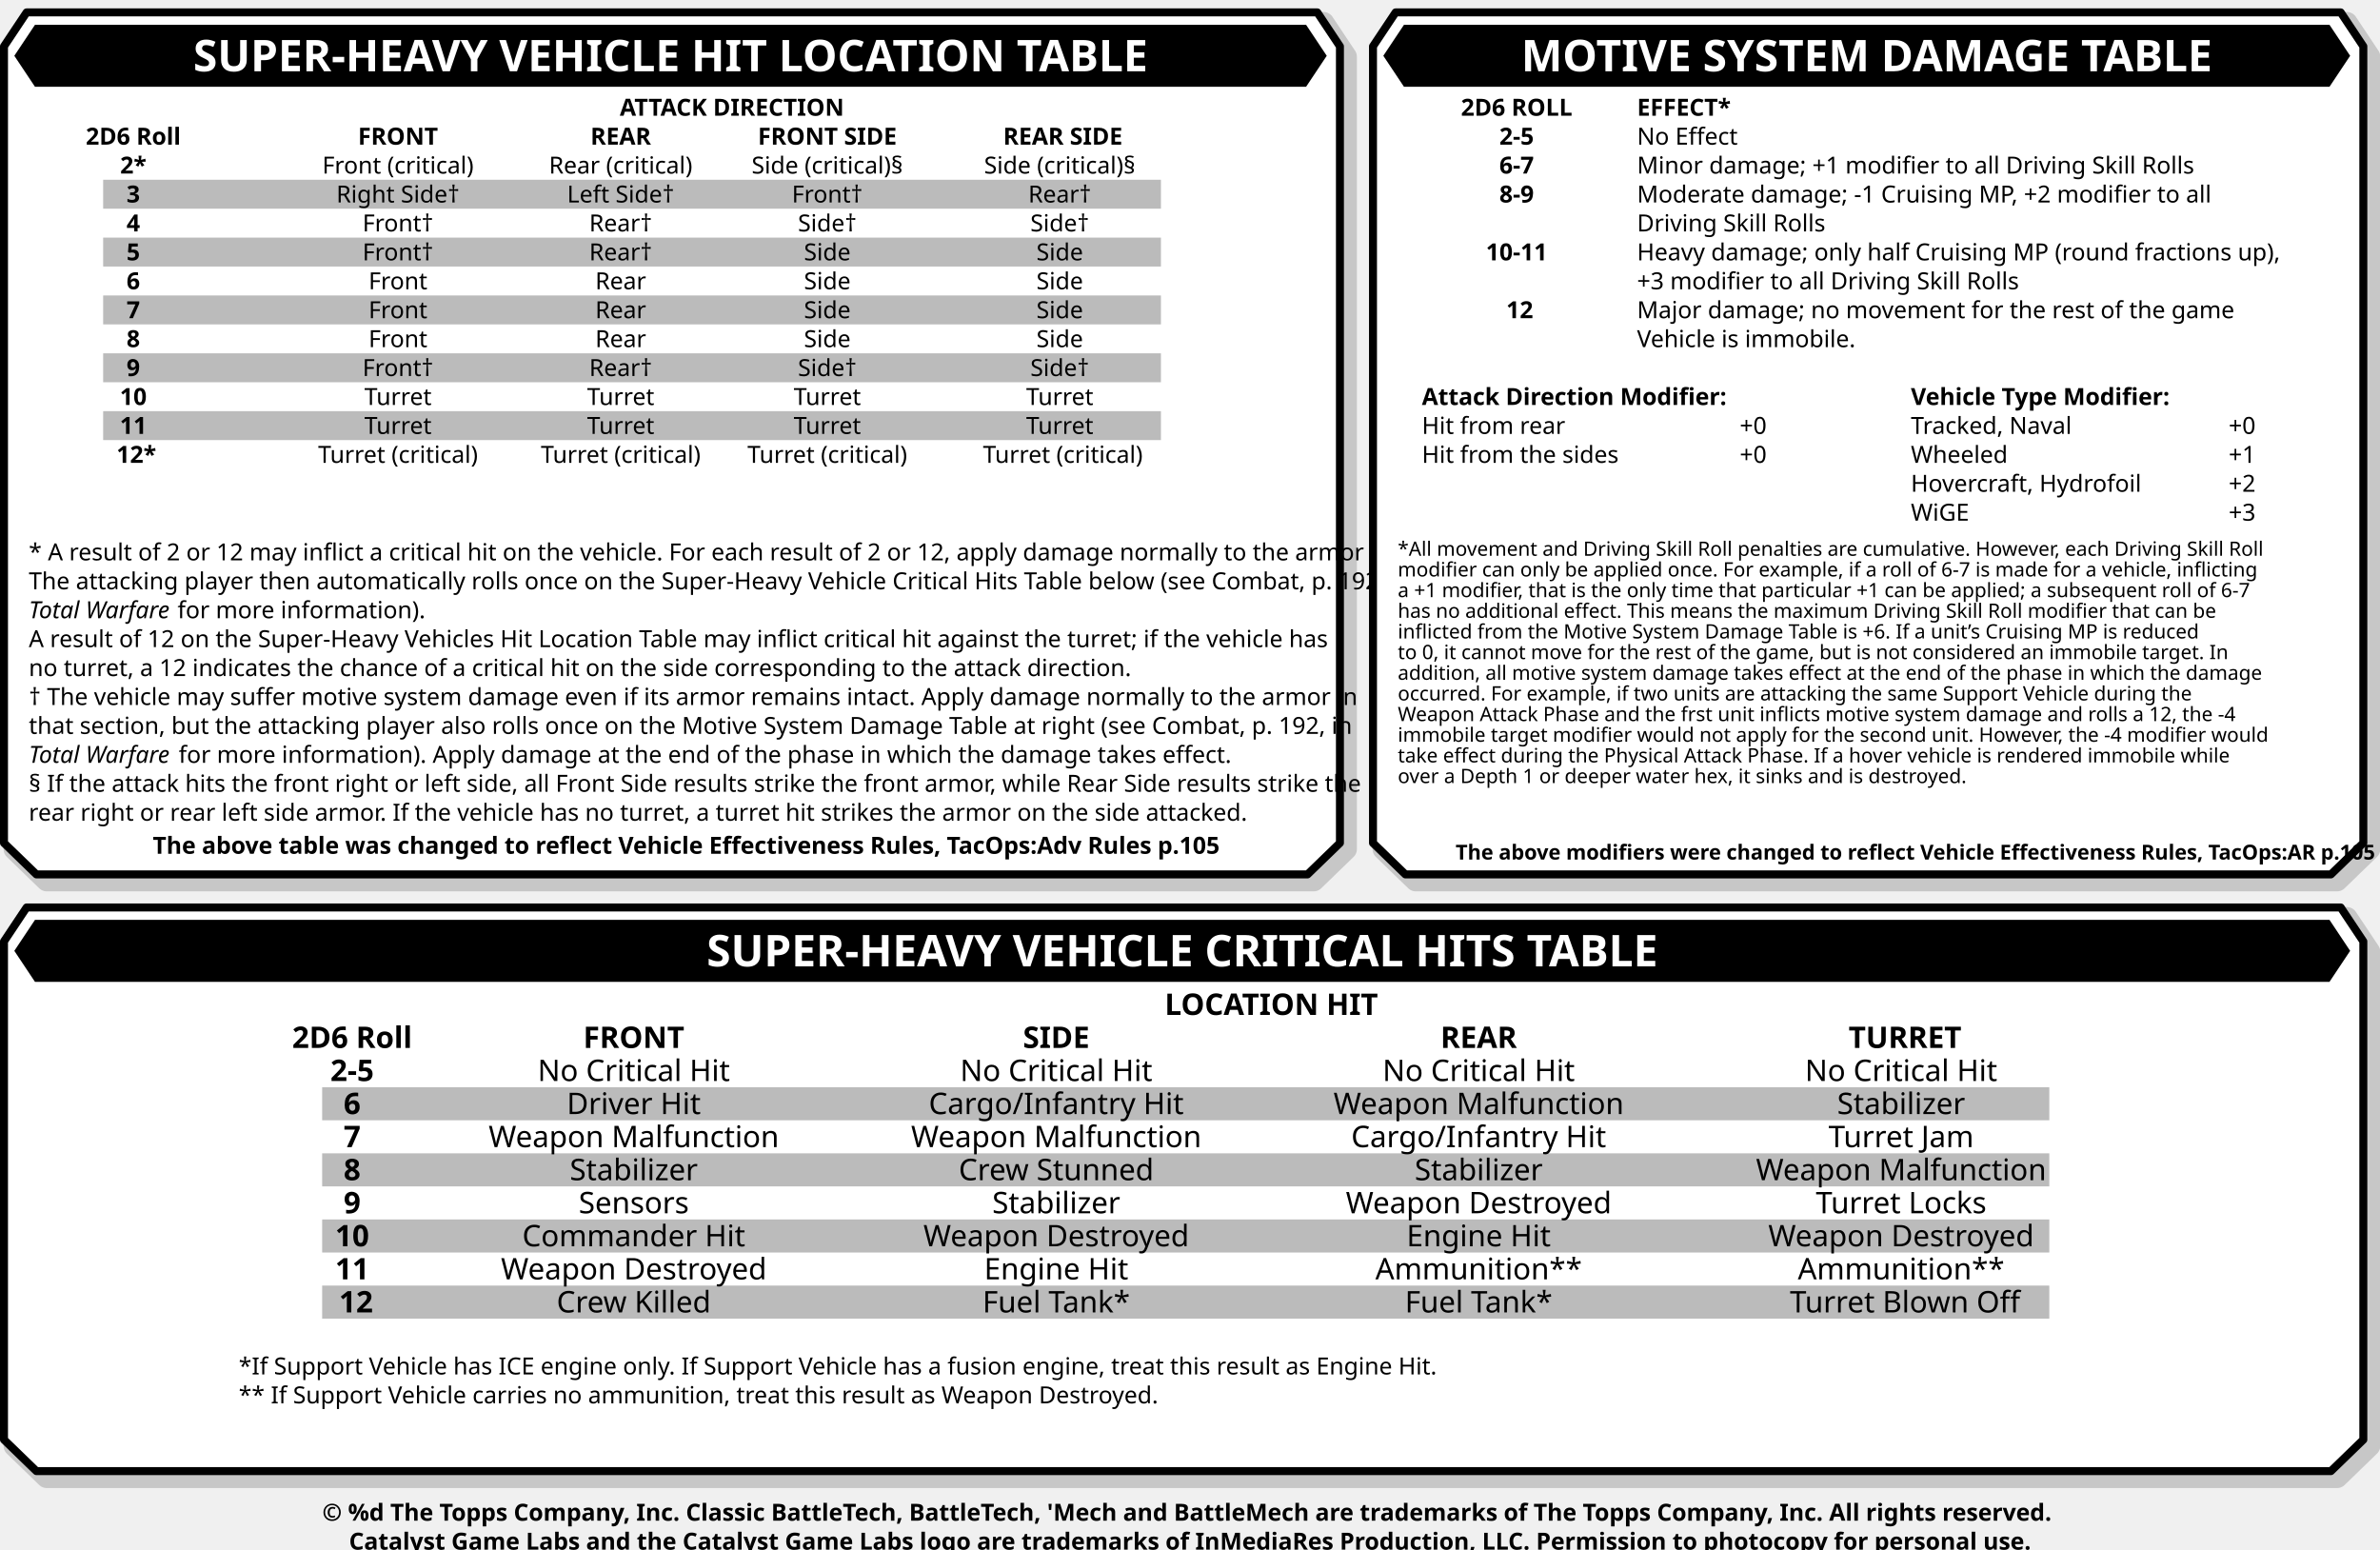
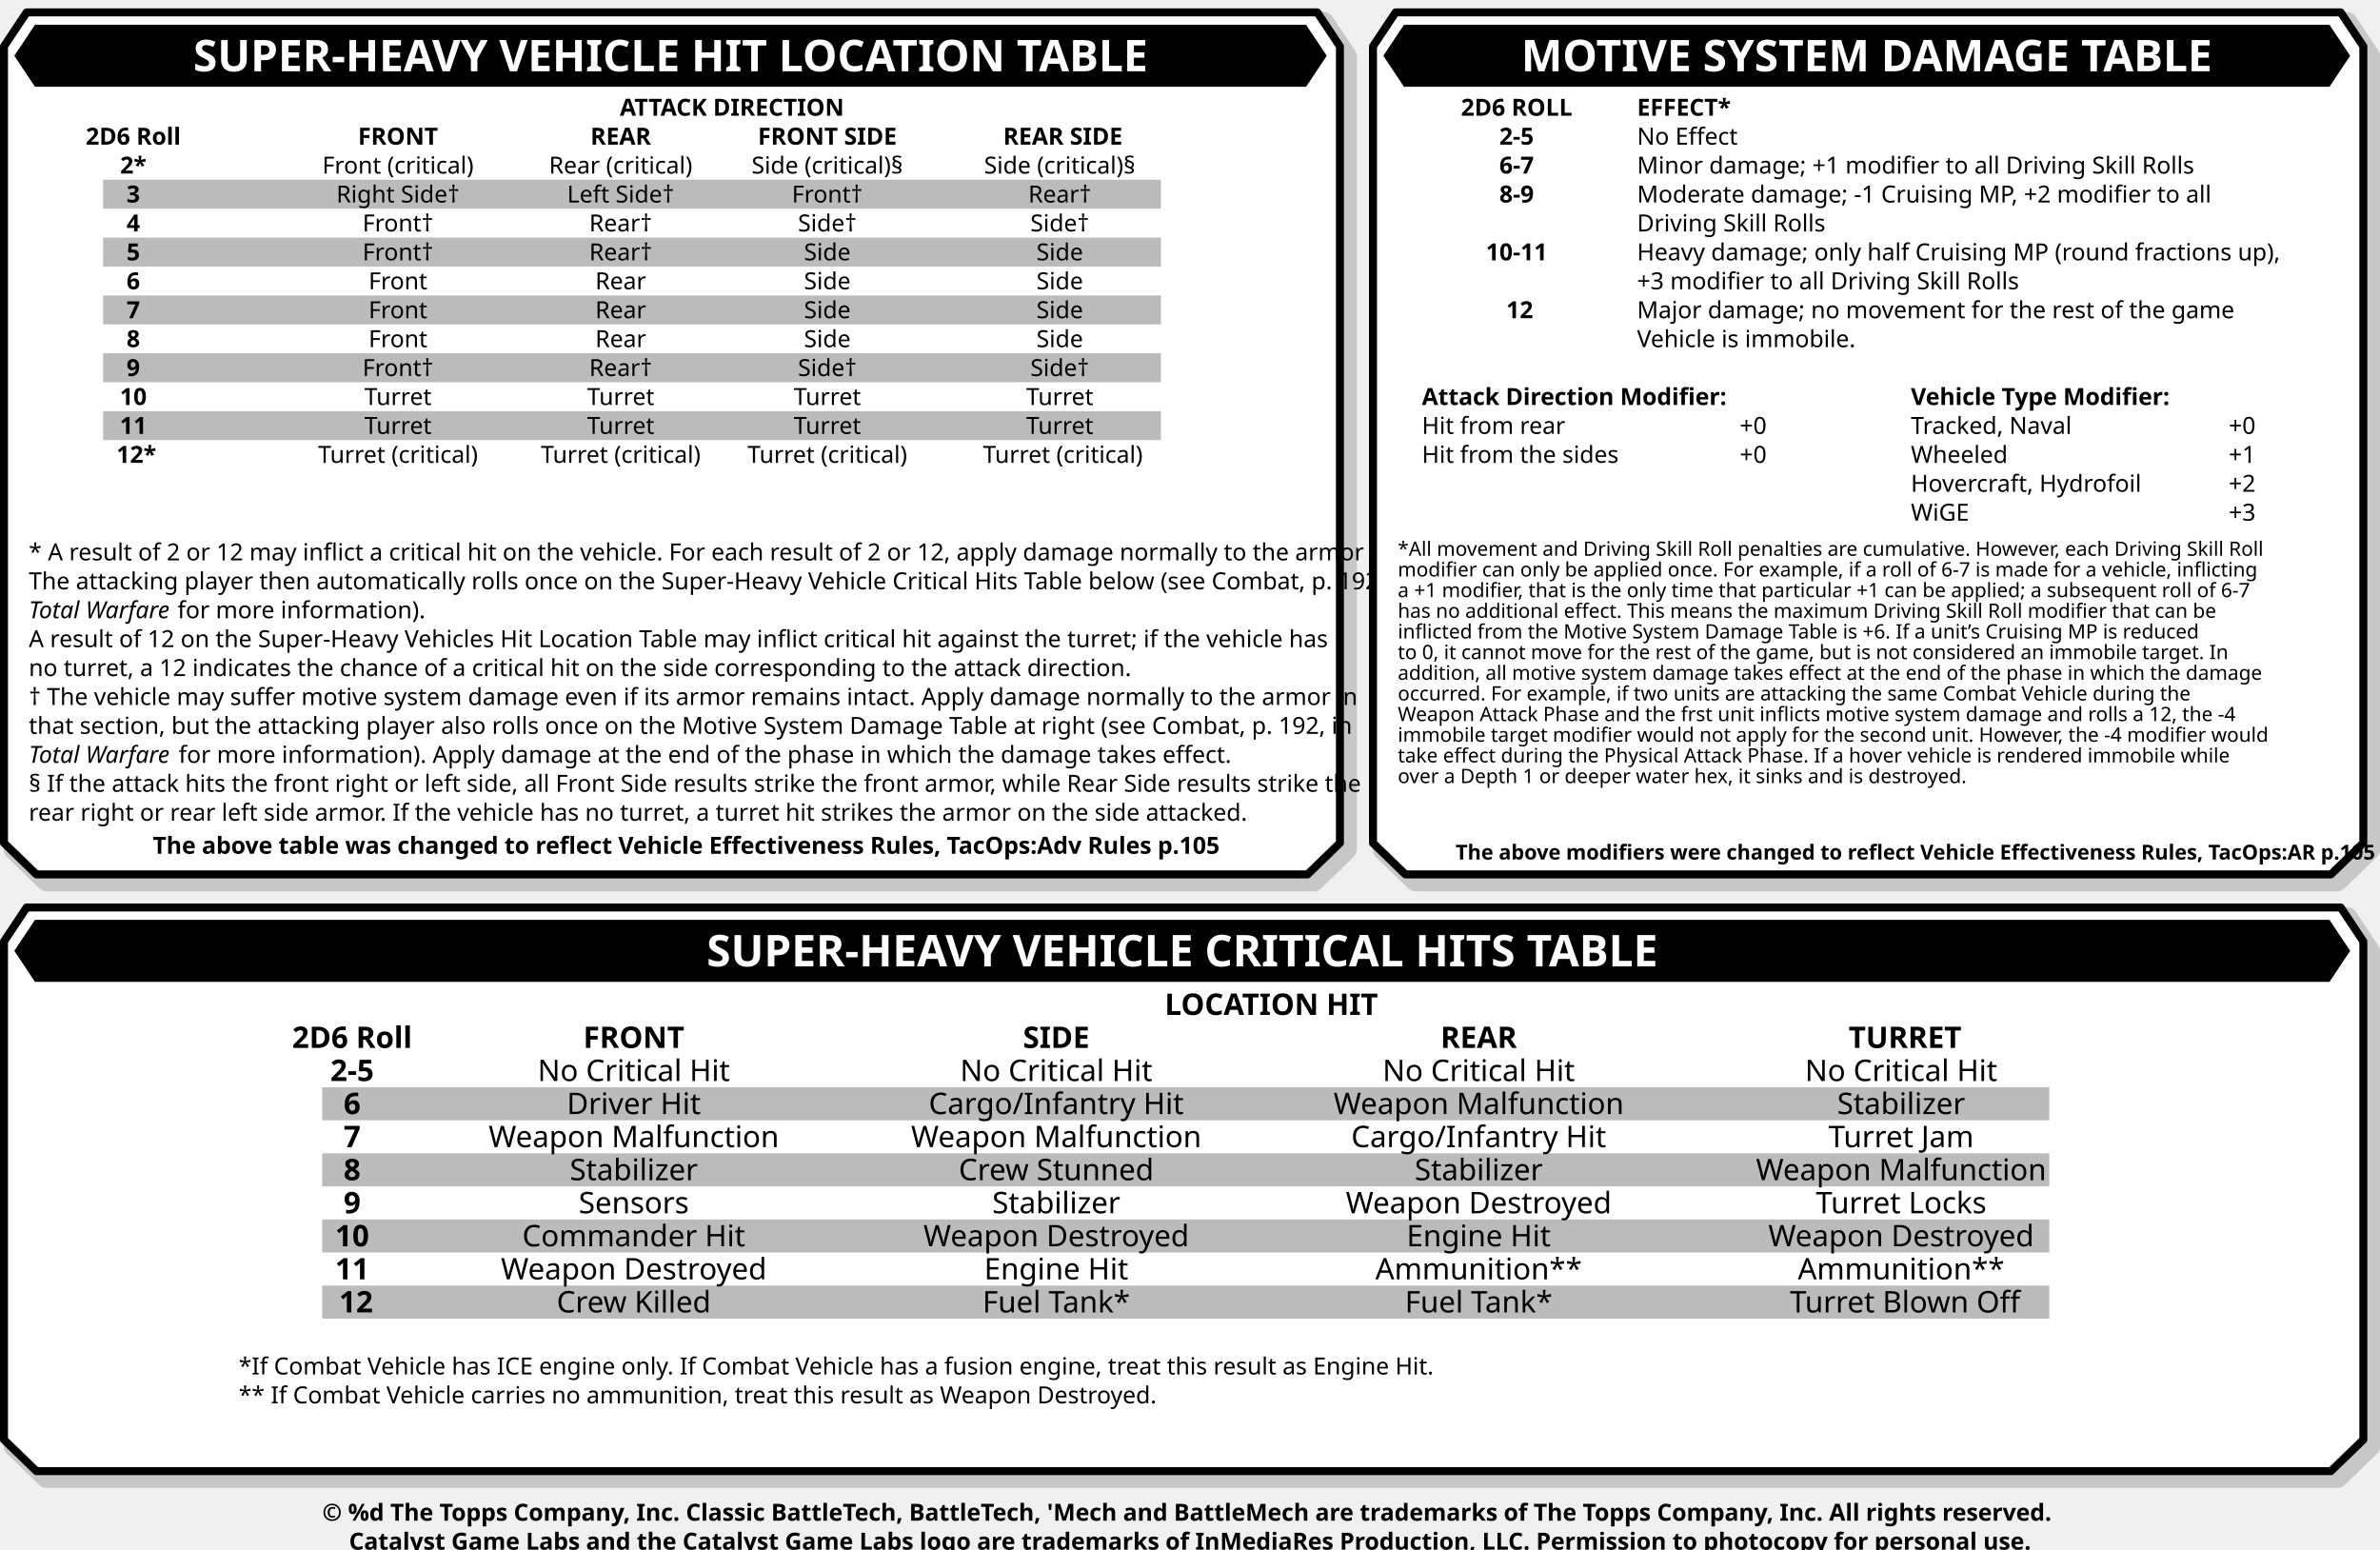
<svg xmlns="http://www.w3.org/2000/svg" contentScriptType="text/ecmascript" width="576.0" zoomAndPan="magnify" contentStyleType="text/css" height="375.0" preserveAspectRatio="xMidYMid meet" version="1.0" id="svg155">
  <defs id="defs155" />
  <g style="mml-color-elements:" id="rs_template">
    <text font-size="5.7px" transform="translate (288.0 375.0)" fill="#000000" text-anchor="middle" font-family="Eurostile" id="footer" font-weight="bold">
      <tspan lengthAdjust="spacingAndGlyphs" x="0.0" id="tspanCopyright" y="-7.000" textLength="547.200">© %d The Topps Company, Inc. Classic BattleTech, BattleTech, 'Mech and BattleMech are trademarks of The Topps Company, Inc. All rights reserved.</tspan>
      <tspan lengthAdjust="spacingAndGlyphs" x="0.0" y="0" textLength="518.400" id="tspan1">Catalyst Game Labs and the Catalyst Game Labs logo are trademarks of InMediaRes Production, LLC. Permission to photocopy for personal use.</tspan>
    </text>
    <g transform="translate(0.966,3)" id="g64">
      <g id="g4">
        <path fill="#ffffff" d="M 2.5,10.714 7.975,2.5 h 311.37 l 5.475,8.214 0,191.786 -7.845,7.6 H 10.345 L 2.5,202.5 Z" stroke-width="5.2" stroke-linejoin="round" stroke="#c7c7c7" id="path1" />
        <path fill="#ffffff" d="M 0,8.214 5.475,0 h 312.37 l 5.475,8.214 0,192.786 -7.845,7.6 H 7.845 L 0,201 Z" stroke-width="1.932" stroke-linejoin="round" stroke="#000000" id="path2" />
        <g transform="translate(2.5,3)" id="g3">
          <path fill="#000000" d="M 0,7.5 4.999,0 h 307.63 l 4.999,7.5 -4.999,7.5 H 4.999 Z" id="path3" />
          <text x="158.814" y="11.25" fill="#ffffff" text-anchor="middle" style="font-style:normal;font-weight:bold;font-size:10.6px;font-family:Eurostile" textLength="198.545" lengthAdjust="spacingAndGlyphs" id="text3">SUPER-HEAVY VEHICLE HIT LOCATION TABLE</text>
        </g>
      </g>
      <g id="shade1" style="fill:#bbbbbb" class="tableshading" transform="translate(0,-3)">
        <rect id="rect155" width="256" height="7" x="24" y="43.5" />
        <rect id="rect156" width="256" height="7" x="24" y="57.5" />
        <rect id="rect157" width="256" height="7" x="24" y="71.5" />
        <rect id="rect158" width="256" height="7" x="24" y="85.5" />
        <rect id="rect159" width="256" height="7" x="24" y="99.5" />
      </g>
      <text fill="#000000" x="176.176" y="25" style="font-style:normal;font-weight:bold;font-size:5.7px;font-family:Eurostile" text-anchor="middle" id="text4">ATTACK DIRECTION</text>
      <g transform="translate(0,32)" id="g50">
        <text text-anchor="middle" style="font-style:normal;font-weight:bold;font-size:5.7px;font-family:Eurostile" id="text6">
          <tspan x="32.032" y="0" id="tspan4">2D6 Roll</tspan>
          <tspan x="96.096" y="0" id="tspan4">FRONT</tspan>
          <tspan x="150" y="0" id="tspan5">REAR</tspan>
          <tspan x="200" y="0" id="tspan6">FRONT SIDE</tspan>
          <tspan x="256.256" y="0" id="tspan6">REAR SIDE</tspan>
        </text>
        <text text-anchor="middle" style="font-style:normal;font-weight:bold;font-size:5.7px;font-family:Eurostile" id="text17">
          <tspan x="32.032" y="7" id="tspan7">2*</tspan>
          <tspan x="32.032" y="14" id="tspan8">3</tspan>
          <tspan x="32.032" y="21" id="tspan9">4</tspan>
          <tspan x="32.032" y="28" id="tspan10">5</tspan>
          <tspan x="32.032" y="35" id="tspan11">6</tspan>
          <tspan x="32.032" y="42" id="tspan12">7</tspan>
          <tspan x="32.032" y="49" id="tspan13">8</tspan>
          <tspan x="32.032" y="56" id="tspan14">9</tspan>
          <tspan x="32.032" y="63" id="tspan15">10</tspan>
          <tspan x="32.032" y="70" id="tspan16">11</tspan>
          <tspan x="32.032" y="77" id="tspan17">12*</tspan>
        </text>
        <text text-anchor="middle" style="font-style:normal;font-weight:normal;font-size:5.7px;font-family:Eurostile" id="text50">
          <tspan x="96.096" y="7" id="tspan18">Front (critical)</tspan>
          <tspan x="150" y="7" id="tspan19">Rear (critical)</tspan>
          <tspan x="200" y="7" id="tspan20">Side (critical)§</tspan>
          <tspan x="256.256" y="7" id="tspan20">Side (critical)§</tspan>
          <tspan x="96.096" y="14" id="tspan21">Right Side†</tspan>
          <tspan x="150" y="14" id="tspan22">Left Side†</tspan>
          <tspan x="200" y="14" id="tspan23">Front†</tspan>
          <tspan x="256.256" y="14" id="tspan23">Rear†</tspan>
          <tspan x="96.096" y="21" id="tspan24">Front†</tspan>
          <tspan x="150" y="21" id="tspan25">Rear†</tspan>
          <tspan x="200" y="21" id="tspan26">Side†</tspan>
          <tspan x="256.256" y="21" id="tspan26">Side†</tspan>
          <tspan x="96.096" y="28" id="tspan27">Front†</tspan>
          <tspan x="150" y="28" id="tspan28">Rear†</tspan>
          <tspan x="200" y="28" id="tspan29">Side</tspan>
          <tspan x="256.256" y="28" id="tspan29">Side</tspan>
          <tspan x="96.096" y="35" id="tspan30">Front</tspan>
          <tspan x="150" y="35" id="tspan31">Rear</tspan>
          <tspan x="200" y="35" id="tspan32">Side</tspan>
          <tspan x="256.256" y="35" id="tspan32">Side</tspan>
          <tspan x="96.096" y="42" id="tspan33">Front</tspan>
          <tspan x="150" y="42" id="tspan34">Rear</tspan>
          <tspan x="200" y="42" id="tspan35">Side</tspan>
          <tspan x="256.256" y="42" id="tspan35">Side</tspan>
          <tspan x="96.096" y="49" id="tspan36">Front</tspan>
          <tspan x="150" y="49" id="tspan37">Rear</tspan>
          <tspan x="200" y="49" id="tspan38">Side</tspan>
          <tspan x="256.256" y="49" id="tspan38">Side</tspan>
          <tspan x="96.096" y="56" id="tspan39">Front†</tspan>
          <tspan x="150" y="56" id="tspan40">Rear†</tspan>
          <tspan x="200" y="56" id="tspan41">Side†</tspan>
          <tspan x="256.256" y="56" id="tspan41">Side†</tspan>
          <tspan x="96.096" y="63" id="tspan42">Turret</tspan>
          <tspan x="150" y="63" id="tspan43">Turret</tspan>
          <tspan x="200" y="63" id="tspan44">Turret</tspan>
          <tspan x="256.256" y="63" id="tspan44">Turret</tspan>
          <tspan x="96.096" y="70" id="tspan45">Turret</tspan>
          <tspan x="150" y="70" id="tspan46">Turret</tspan>
          <tspan x="200" y="70" id="tspan47">Turret</tspan>
          <tspan x="256.256" y="70" id="tspan47">Turret</tspan>
          <tspan x="96.096" y="77" id="tspan48">Turret (critical)</tspan>
          <tspan x="150" y="77" id="tspan49">Turret (critical)</tspan>
          <tspan x="200" y="77" id="tspan50">Turret (critical)</tspan>
          <tspan x="256.256" y="77" id="tspan50">Turret (critical)</tspan>
        </text>
      </g>
      <g transform="translate(0,125.6)" id="g63">
        <text x="6" y="7" fill="#000000" text-anchor="start" style="font-style:normal;font-weight:normal;font-size:5.7px;font-family:Eurostile" textLength="311.32" lengthAdjust="spacingAndGlyphs" id="text51">* A result of 2 or 12 may inflict a critical hit on the vehicle. For each result of 2 or 12, apply damage normally to the armor in that section.</text>
        <text x="6" y="14" fill="#000000" text-anchor="start" style="font-style:normal;font-weight:normal;font-size:5.7px;font-family:Eurostile" textLength="311.32" lengthAdjust="spacingAndGlyphs" id="text52">The attacking player then automatically rolls once on the Super-Heavy Vehicle Critical Hits Table below (see Combat, p. 192, in</text>
        <text x="6" y="21" fill="#000000" text-anchor="start" style="font-style:italic;font-weight:normal;font-size:5.7px;font-family:Eurostile" textLength="33.425" lengthAdjust="spacingAndGlyphs" id="text54">Total Warfare</text>
        <text x="42" y="21" fill="#000000" text-anchor="start" style="font-style:normal;font-weight:normal;font-size:5.7px;font-family:Eurostile" textLength="53.281" lengthAdjust="spacingAndGlyphs" id="text55">for more information).</text>
        <text x="6" y="28" fill="#000000" text-anchor="start" style="font-style:normal;font-weight:normal;font-size:5.7px;font-family:Eurostile" textLength="311.32" lengthAdjust="spacingAndGlyphs" id="text56">A result of 12 on the Super-Heavy Vehicles Hit Location Table may inflict critical hit against the turret; if the vehicle has</text>
        <text fill="#000000" x="6" y="35" style="font-style:normal;font-weight:normal;font-size:5.7px;font-family:Eurostile" text-anchor="start" id="text57">no turret, a 12 indicates the chance of a critical hit on the side corresponding to the attack direction.</text>
        <text x="6" y="42" fill="#000000" text-anchor="start" style="font-style:normal;font-weight:normal;font-size:5.7px;font-family:Eurostile" textLength="311.32" lengthAdjust="spacingAndGlyphs" id="text58">† The vehicle may suffer motive system damage even if its armor remains intact. Apply damage normally to the armor in</text>
        <text x="6" y="49" fill="#000000" text-anchor="start" style="font-style:normal;font-weight:normal;font-size:5.7px;font-family:Eurostile" textLength="311.32" lengthAdjust="spacingAndGlyphs" id="text59">that section, but the attacking player also rolls once on the Motive System Damage Table at right (see Combat, p. 192, in</text>
        <text x="6" y="56" fill="#000000" text-anchor="start" style="font-style:italic;font-weight:normal;font-size:5.7px;font-family:Eurostile" textLength="33.425" lengthAdjust="spacingAndGlyphs" id="text60">Total Warfare</text>
        <text x="42.269" y="56" fill="#000000" text-anchor="start" style="font-style:normal;font-weight:normal;font-size:5.7px;font-family:Eurostile" textLength="250" lengthAdjust="spacingAndGlyphs" id="text61">for more information). Apply damage at the end of the phase in which the damage takes effect.</text>
        <text x="6" y="63" fill="#000000" text-anchor="start" style="font-style:normal;font-weight:normal;font-size:5.7px;font-family:Eurostile" textLength="311.32" lengthAdjust="spacingAndGlyphs" id="text62">§ If the attack hits the front right or left side, all Front Side results strike the front armor, while Rear Side results strike the</text>
        <text fill="#000000" x="6" y="70" style="font-style:normal;font-weight:normal;font-size:5.7px;font-family:Eurostile" text-anchor="start" id="text63">rear right or rear left side armor. If the vehicle has no turret, a turret hit strikes the armor on the side attacked.</text>
        <text fill="#000000" x="36" y="78" style="font-style:normal;font-weight:bold;font-size:5.7px;font-family:Eurostile" text-anchor="start" id="text160">The above table was changed to reflect Vehicle Effectiveness Rules, TacOps:Adv Rules p.105</text>
      </g>
    </g>
    <g transform="translate(332.286,3)" id="g107">
      <g id="g67">
        <path fill="#ffffff" d="M 2.5,10.714 7.975,2.5 h 227.73 l 5.475,8.214 V 202.5 l -7.845,7.6 H 10.345 L 2.5,202.5 Z" stroke-width="5.2" stroke-linejoin="round" stroke="#c7c7c7" id="path64" />
        <path fill="#ffffff" d="M 0,8.214 5.475,0 h 228.73 l 5.475,8.214 V 201 l -7.845,7.6 H 7.845 L 0,201 Z" stroke-width="1.932" stroke-linejoin="round" stroke="#000000" id="path65" />
        <g transform="translate(2.5,3)" id="g66">
          <path fill="#000000" d="M 0,7.5 4.999,0 h 223.99 l 4.999,7.5 -4.999,7.5 H 4.999 Z" id="path66" />
          <text x="116.994" y="11.25" fill="#ffffff" text-anchor="middle" style="font-style:normal;font-weight:bold;font-size:10.6px;font-family:Eurostile" textLength="157.417" lengthAdjust="spacingAndGlyphs" id="text66">MOTIVE SYSTEM DAMAGE TABLE</text>
        </g>
      </g>
      <g transform="translate(0,25)" id="g81">
        <text text-anchor="start" style="font-style:normal;font-weight:bold;font-size:5.7px;font-family:Eurostile" id="text67">
          <tspan x="63.904" y="0" id="tspan67">EFFECT*</tspan>
        </text>
        <text text-anchor="middle" style="font-style:normal;font-weight:bold;font-size:5.7px;font-family:Eurostile" id="text73">
          <tspan x="35.502" y="0" id="tspan68">2D6 ROLL</tspan>
          <tspan x="35.502" y="7" id="tspan69">2-5</tspan>
          <tspan x="35.502" y="14" id="tspan70">6-7</tspan>
          <tspan x="35.502" y="21" id="tspan71">8-9</tspan>
          <tspan x="35.502" y="35" id="tspan72">10-11</tspan>
          <tspan x="35.502" y="49" id="tspan73">12</tspan>
        </text>
        <text text-anchor="start" style="font-style:normal;font-weight:normal;font-size:5.7px;font-family:Eurostile" id="text81">
          <tspan x="63.904" y="7" id="tspan74">No Effect</tspan>
          <tspan x="63.904" y="14" id="tspan75">Minor damage; +1 modifier to all Driving Skill Rolls</tspan>
          <tspan x="63.904" y="21" id="tspan76">Moderate damage; -1 Cruising MP, +2 modifier to all</tspan>
          <tspan x="63.904" y="28" id="tspan77">Driving Skill Rolls</tspan>
          <tspan x="63.904" y="35" id="tspan78">Heavy damage; only half Cruising MP (round fractions up),</tspan>
          <tspan x="63.904" y="42" id="tspan79">+3 modifier to all Driving Skill Rolls</tspan>
          <tspan x="63.904" y="49" id="tspan80">Major damage; no movement for the rest of the game</tspan>
          <tspan x="63.904" y="56" id="tspan81">Vehicle is immobile.</tspan>
        </text>
      </g>
      <g transform="translate(0,95)" id="g86">
        <text text-anchor="start" style="font-style:normal;font-weight:bold;font-size:5.7px;font-family:Eurostile" id="text82">
          <tspan x="11.834" y="0" id="tspan82">Attack Direction Modifier:</tspan>
        </text>
        <text text-anchor="start" style="font-style:normal;font-weight:normal;font-size:5.7px;font-family:Eurostile" id="text86">
          <tspan x="11.834" y="7" id="tspan83">Hit from rear</tspan>
          <tspan x="88.755" y="7" id="tspan84">+0</tspan>
          <tspan x="11.834" y="14" id="tspan85">Hit from the sides</tspan>
          <tspan x="88.755" y="14" id="tspan86">+0</tspan>
        </text>
      </g>
      <g transform="translate(118.34,95)" id="g95">
        <text text-anchor="start" style="font-style:normal;font-weight:bold;font-size:5.7px;font-family:Eurostile" id="text87">
          <tspan x="11.834" y="0" id="tspan87">Vehicle Type Modifier:</tspan>
        </text>
        <text text-anchor="start" style="font-style:normal;font-weight:normal;font-size:5.7px;font-family:Eurostile" id="text95">
          <tspan x="11.834" y="7" id="tspan88">Tracked, Naval</tspan>
          <tspan x="88.755" y="7" id="tspan89">+0</tspan>
          <tspan x="11.834" y="14" id="tspan90">Wheeled</tspan>
          <tspan x="88.755" y="14" id="tspan91">+1</tspan>
          <tspan x="11.834" y="21" id="tspan92">Hovercraft, Hydrofoil</tspan>
          <tspan x="88.755" y="21" id="tspan93">+2</tspan>
          <tspan x="11.834" y="28" id="tspan94">WiGE</tspan>
          <tspan x="88.755" y="28" id="tspan95">+3</tspan>
        </text>
      </g>
      <text x="6" y="131.5" fill="#000000" text-anchor="start" style="font-style:normal;font-weight:normal;font-size:4.8px;font-family:Eurostile" textLength="227.68" lengthAdjust="spacingAndGlyphs" id="text96">*All movement and Driving Skill Roll penalties are cumulative. However, each Driving Skill Roll</text>
      <text x="6" y="136.5" fill="#000000" text-anchor="start" style="font-style:normal;font-weight:normal;font-size:4.8px;font-family:Eurostile" textLength="227.68" lengthAdjust="spacingAndGlyphs" id="text97">modifier can only be applied once. For example, if a roll of 6-7 is made for a vehicle, inflicting</text>
      <text x="6" y="141.5" fill="#000000" text-anchor="start" style="font-style:normal;font-weight:normal;font-size:4.8px;font-family:Eurostile" textLength="227.68" lengthAdjust="spacingAndGlyphs" id="text98">a +1 modifier, that is the only time that particular +1 can be applied; a subsequent roll of 6-7</text>
      <text x="6" y="146.5" fill="#000000" text-anchor="start" style="font-style:normal;font-weight:normal;font-size:4.8px;font-family:Eurostile" textLength="227.68" lengthAdjust="spacingAndGlyphs" id="text99">has no additional effect. This means the maximum Driving Skill Roll modifier that can be</text>
      <text x="6" y="151.5" fill="#000000" text-anchor="start" style="font-style:normal;font-weight:normal;font-size:4.8px;font-family:Eurostile" textLength="227.68" lengthAdjust="spacingAndGlyphs" id="text100">inflicted from the Motive System Damage Table is +6. If a unit’s Cruising MP is reduced</text>
      <text x="6" y="156.5" fill="#000000" text-anchor="start" style="font-style:normal;font-weight:normal;font-size:4.8px;font-family:Eurostile" textLength="227.68" lengthAdjust="spacingAndGlyphs" id="text101">to 0, it cannot move for the rest of the game, but is not considered an immobile target. In</text>
      <text x="6" y="161.5" fill="#000000" text-anchor="start" style="font-style:normal;font-weight:normal;font-size:4.8px;font-family:Eurostile" textLength="227.68" lengthAdjust="spacingAndGlyphs" id="text102">addition, all motive system damage takes effect at the end of the phase in which the damage</text>
-       <text x="6" y="166.5" fill="#000000" text-anchor="start" style="font-style:normal;font-weight:normal;font-size:4.8px;font-family:Eurostile" textLength="227.68" lengthAdjust="spacingAndGlyphs" id="text103">occurred. For example, if two units are attacking the same Support Vehicle during the</text>
+       <text x="6" y="166.5" fill="#000000" text-anchor="start" style="font-style:normal;font-weight:normal;font-size:4.8px;font-family:Eurostile" textLength="227.68" lengthAdjust="spacingAndGlyphs" id="text103">occurred. For example, if two units are attacking the same Combat Vehicle during the</text>
      <text x="6" y="171.5" fill="#000000" text-anchor="start" style="font-style:normal;font-weight:normal;font-size:4.8px;font-family:Eurostile" textLength="227.68" lengthAdjust="spacingAndGlyphs" id="text104">Weapon Attack Phase and the frst unit inflicts motive system damage and rolls a 12, the -4</text>
      <text x="6" y="176.5" fill="#000000" text-anchor="start" style="font-style:normal;font-weight:normal;font-size:4.8px;font-family:Eurostile" textLength="227.68" lengthAdjust="spacingAndGlyphs" id="text105">immobile target modifier would not apply for the second unit. However, the -4 modifier would</text>
      <text x="6" y="181.5" fill="#000000" text-anchor="start" style="font-style:normal;font-weight:normal;font-size:4.8px;font-family:Eurostile" textLength="227.68" lengthAdjust="spacingAndGlyphs" id="text106">take effect during the Physical Attack Phase. If a hover vehicle is rendered immobile while</text>
      <text x="6" y="186.5" fill="#000000" text-anchor="start" style="font-style:normal;font-weight:normal;font-size:4.8px;font-family:Eurostile" id="text107">over a Depth 1 or deeper water hex, it sinks and is destroyed.</text>
      <text x="20" y="205" fill="#000000" text-anchor="start" style="font-style:normal;font-weight:bold;font-size:5px;font-family:Eurostile" id="text161">The above modifiers were changed to reflect Vehicle Effectiveness Rules, TacOps:AR p.105</text>
    </g>
    <g transform="translate(0.966,219.6)" id="g155">
      <g id="g110">
        <path fill="#ffffff" d="M 2.5,10.714 7.975,2.5 h 559.05 l 5.475,8.214 V 130.3 l -7.845,7.6 H 10.345 L 2.5,130.3 Z" stroke-width="5.2" stroke-linejoin="round" stroke="#c7c7c7" id="path107" />
        <path d="M 0,8.214 5.475,0 h 560.05 L 571,8.214 V 128.8 l -7.845,7.6 H 7.845 L 0,128.8 Z" stroke-width="1.932" stroke-linejoin="round" stroke="#000000" id="path108" fill="#ffffff" />
        <g transform="translate(2.5,3)" id="g109">
          <path fill="#000000" d="M 0,7.5 4.999,0 h 555.31 l 4.999,7.5 -4.999,7.5 H 4.999 Z" id="path109" />
          <text x="282.654" y="11.25" fill="#ffffff" text-anchor="middle" style="font-style:normal;font-weight:bold;font-size:10.6px;font-family:Eurostile" textLength="213.991" lengthAdjust="spacingAndGlyphs" id="text109">SUPER-HEAVY VEHICLE CRITICAL HITS TABLE</text>
        </g>
      </g>
      <g id="shade2" style="fill:#bbbbbb" class="tableshading" transform="translate(0,-219.5)">
        <rect id="rect160" width="418" height="8" x="77" y="263" />
        <rect id="rect161" width="418" height="8" x="77" y="279" />
        <rect id="rect162" width="418" height="8" x="77" y="295" />
        <rect id="rect163" width="418" height="8" x="77" y="311" />
      </g>
      <text fill="#000000" x="306.72" y="26" style="font-style:normal;font-weight:bold;font-size:7.2px;font-family:Eurostile" text-anchor="middle" id="text110">LOCATION HIT</text>
      <g transform="translate(0,34)" id="g153">
        <text text-anchor="middle" style="font-style:normal;font-weight:bold;font-size:7.2px;font-family:Eurostile" id="text113">
          <tspan x="85.2" y="0" id="tspan110">2D6 Roll</tspan>
          <tspan x="153.36" y="0" id="tspan110">FRONT</tspan>
          <tspan x="255.6" y="0" id="tspan111">SIDE</tspan>
          <tspan x="357.84" y="0" id="tspan112">REAR</tspan>
          <tspan x="460.08" y="0" id="tspan113">TURRET</tspan>
        </text>
        <text text-anchor="middle" style="font-style:normal;font-weight:bold;font-size:7.2px;font-family:Eurostile" id="text121">
          <tspan x="85.2" y="8" id="tspan114">2-5</tspan>
          <tspan x="85.2" y="16" id="tspan115">6</tspan>
          <tspan x="85.2" y="24" id="tspan116">7</tspan>
          <tspan x="85.2" y="32" id="tspan117">8</tspan>
          <tspan x="85.2" y="40" id="tspan118">9</tspan>
          <tspan x="85.2" y="48" id="tspan119">10</tspan>
          <tspan x="85.2" y="56" id="tspan120">11</tspan>
          <tspan x="85.2" y="64" id="tspan121">12</tspan>
        </text>
        <text text-anchor="middle" style="font-style:normal;font-weight:normal;font-size:7.2px;font-family:Eurostile" id="text153">
          <tspan x="153.36" y="8" id="tspan122">No Critical Hit</tspan>
          <tspan x="255.6" y="8" id="tspan123">No Critical Hit</tspan>
          <tspan x="357.84" y="8" id="tspan124">No Critical Hit</tspan>
          <tspan x="460.08" y="8" id="tspan125">No Critical Hit</tspan>
          <tspan x="153.36" y="16" id="tspan126">Driver Hit</tspan>
          <tspan x="255.6" y="16" id="tspan127">Cargo/Infantry Hit</tspan>
          <tspan x="357.84" y="16" id="tspan128">Weapon Malfunction</tspan>
          <tspan x="460.08" y="16" id="tspan129">Stabilizer</tspan>
          <tspan x="153.36" y="24" id="tspan130">Weapon Malfunction</tspan>
          <tspan x="255.6" y="24" id="tspan131">Weapon Malfunction</tspan>
          <tspan x="357.84" y="24" id="tspan132">Cargo/Infantry Hit</tspan>
          <tspan x="460.08" y="24" id="tspan133">Turret Jam</tspan>
          <tspan x="153.36" y="32" id="tspan134">Stabilizer</tspan>
          <tspan x="255.6" y="32" id="tspan135">Crew Stunned</tspan>
          <tspan x="357.84" y="32" id="tspan136">Stabilizer</tspan>
          <tspan x="460.08" y="32" id="tspan137">Weapon Malfunction</tspan>
          <tspan x="153.36" y="40" id="tspan138">Sensors</tspan>
          <tspan x="255.6" y="40" id="tspan139">Stabilizer</tspan>
          <tspan x="357.84" y="40" id="tspan140">Weapon Destroyed</tspan>
          <tspan x="460.08" y="40" id="tspan141">Turret Locks</tspan>
          <tspan x="153.36" y="48" id="tspan142">Commander Hit</tspan>
          <tspan x="255.6" y="48" id="tspan143">Weapon Destroyed</tspan>
          <tspan x="357.84" y="48" id="tspan144">Engine Hit</tspan>
          <tspan x="460.08" y="48" id="tspan145">Weapon Destroyed</tspan>
          <tspan x="153.36" y="56" id="tspan146">Weapon Destroyed</tspan>
          <tspan x="255.6" y="56" id="tspan147">Engine Hit</tspan>
          <tspan x="357.84" y="56" id="tspan148">Ammunition**</tspan>
          <tspan x="460.08" y="56" id="tspan149">Ammunition**</tspan>
          <tspan x="153.36" y="64" id="tspan150">Crew Killed</tspan>
          <tspan x="255.6" y="64" id="tspan151">Fuel Tank*</tspan>
          <tspan x="357.84" y="64" id="tspan152">Fuel Tank*</tspan>
          <tspan x="460.08" y="64" id="tspan153">Turret Blown Off</tspan>
        </text>
      </g>
-       <text fill="#000000" x="56.8" y="113" style="font-style:normal;font-weight:normal;font-size:5.7px;font-family:Eurostile" text-anchor="start" id="text154">*If Support Vehicle has ICE engine only. If Support Vehicle has a fusion engine, treat this result
+       <text fill="#000000" x="56.8" y="113" style="font-style:normal;font-weight:normal;font-size:5.7px;font-family:Eurostile" text-anchor="start" id="text154">*If Combat Vehicle has ICE engine only. If Combat Vehicle has a fusion engine, treat this result
          as Engine Hit.</text>
-       <text fill="#000000" x="56.8" y="120" style="font-style:normal;font-weight:normal;font-size:5.7px;font-family:Eurostile" text-anchor="start" id="text155">** If Support Vehicle carries no ammunition, treat this result as Weapon Destroyed.</text>
+       <text fill="#000000" x="56.8" y="120" style="font-style:normal;font-weight:normal;font-size:5.7px;font-family:Eurostile" text-anchor="start" id="text155">** If Combat Vehicle carries no ammunition, treat this result as Weapon Destroyed.</text>
    </g>
  </g>
</svg>
